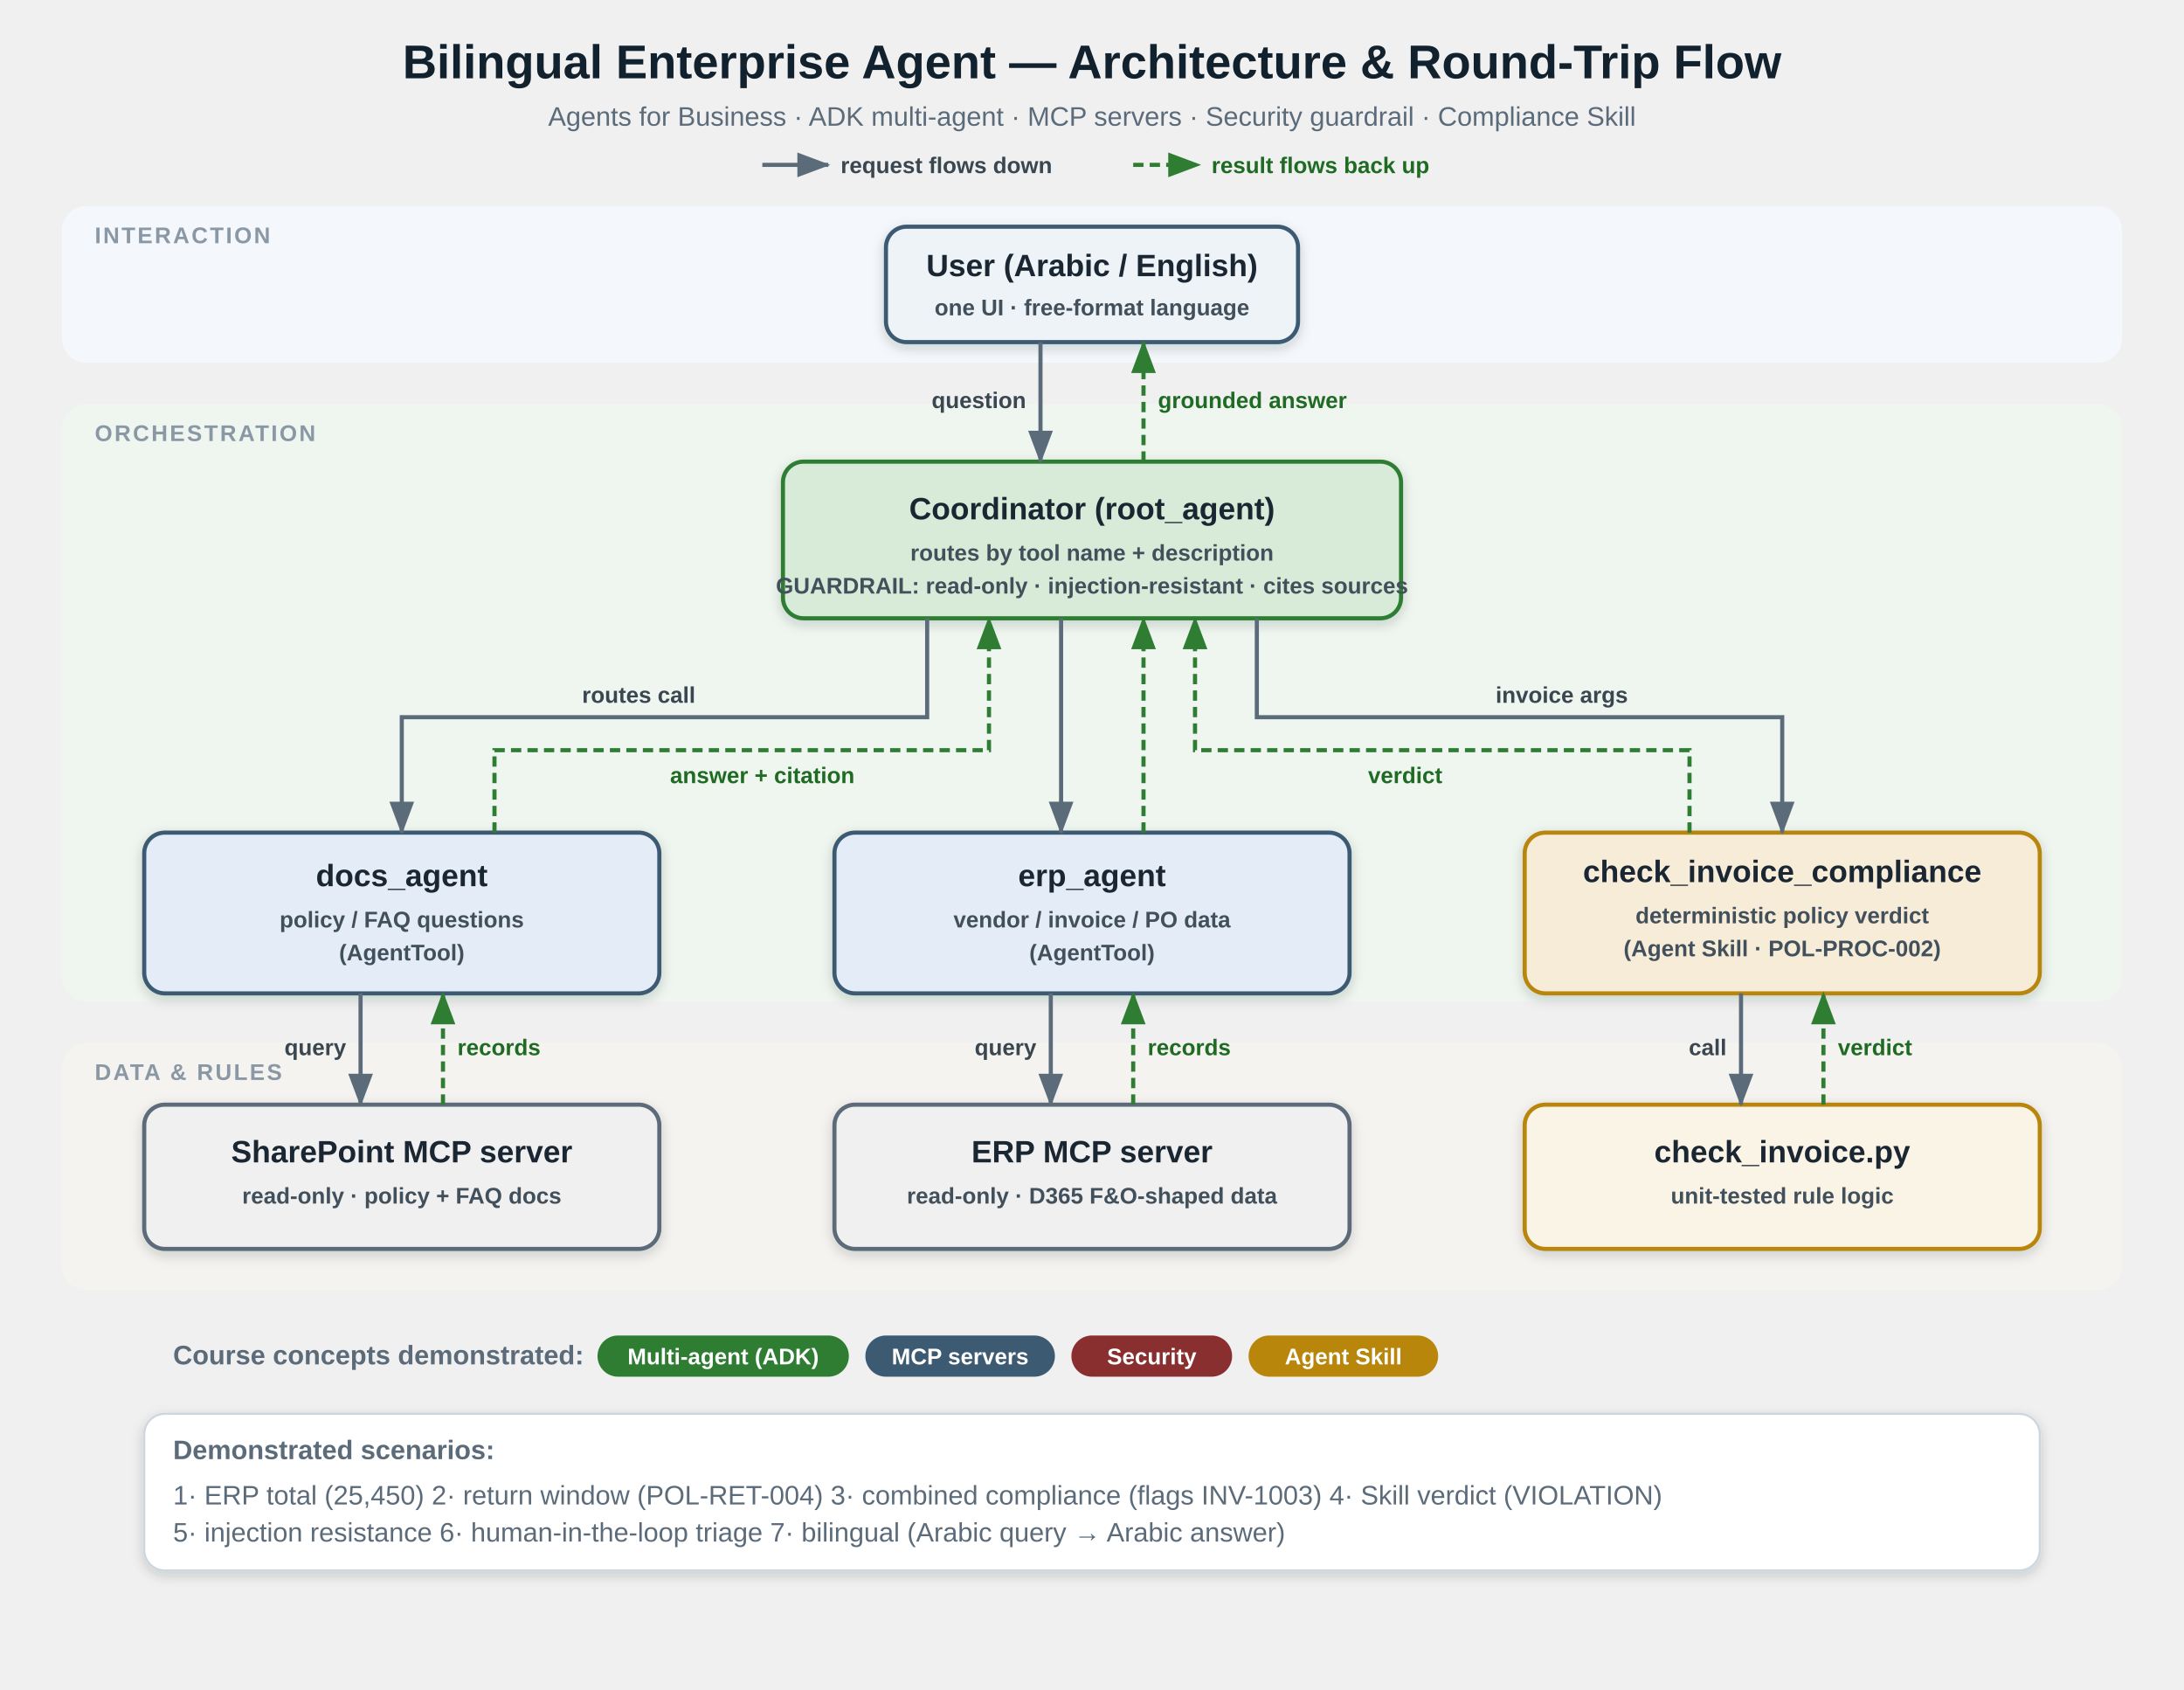
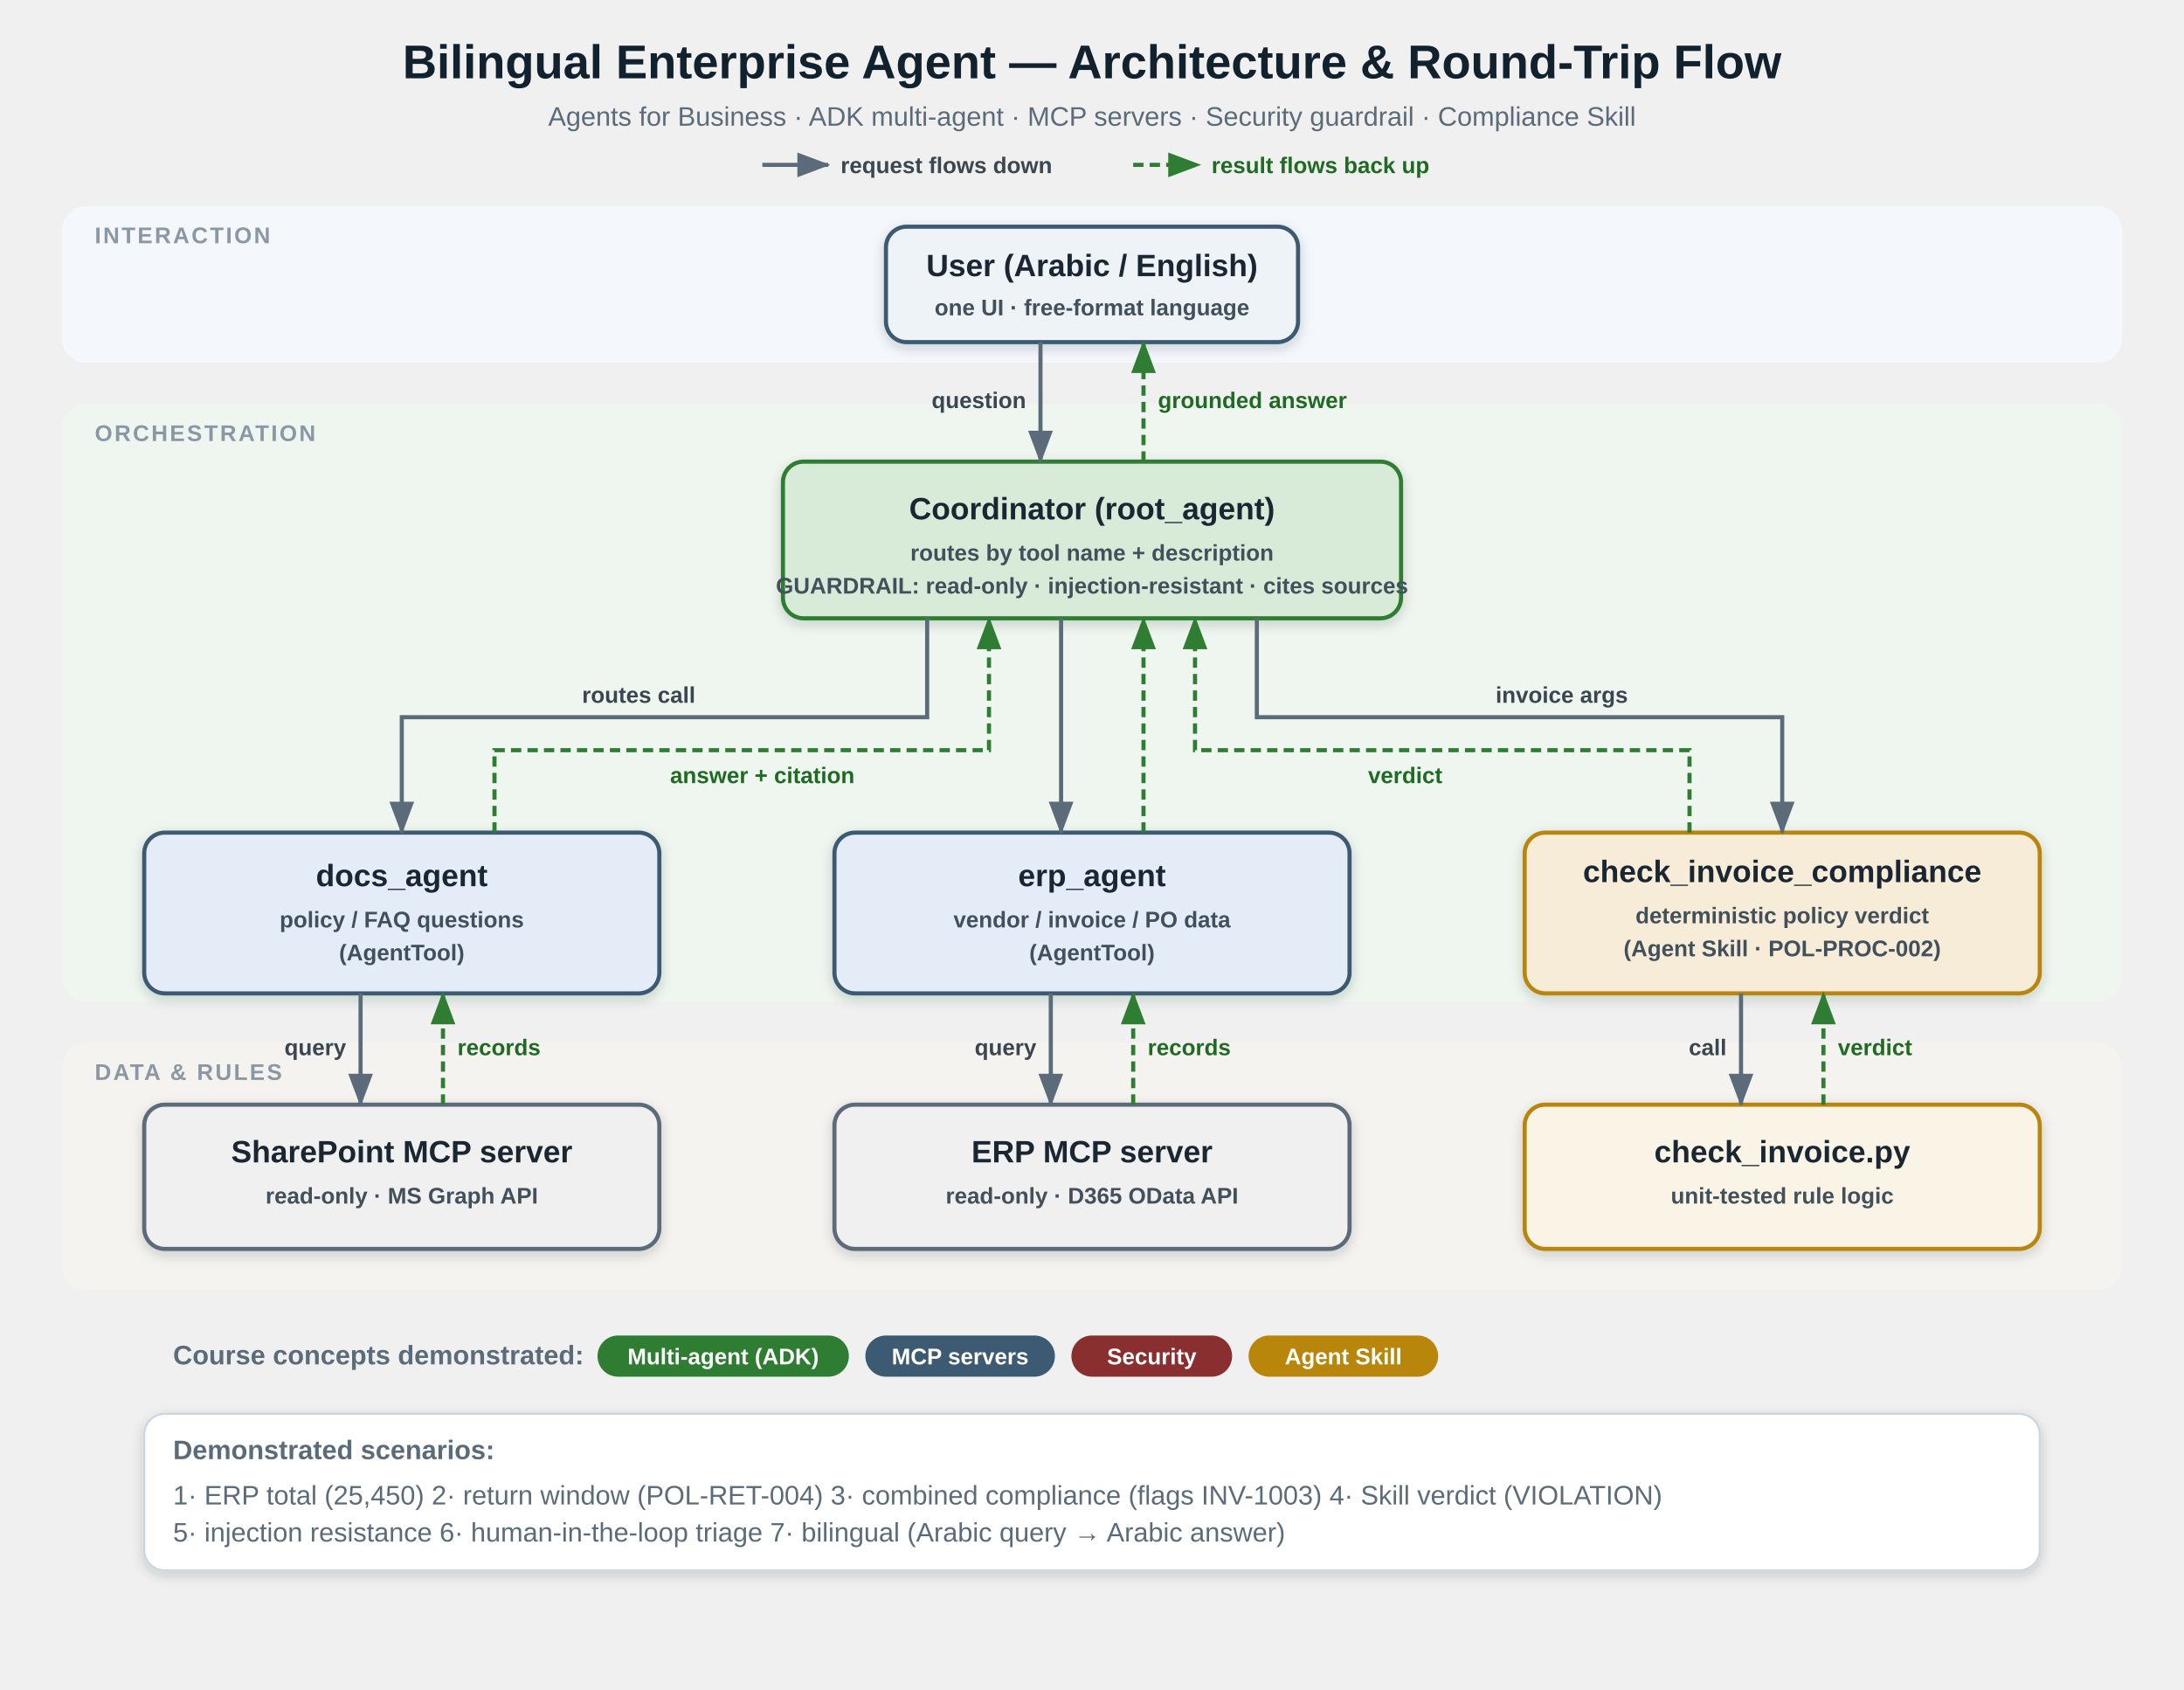
<svg xmlns="http://www.w3.org/2000/svg" viewBox="0 0 1060 820" font-family="Segoe UI, Arial, sans-serif">
  <defs>
    <marker id="down" markerWidth="9" markerHeight="9" refX="7.5" refY="3" orient="auto" markerUnits="strokeWidth">
      <path d="M0,0 L8,3 L0,6 Z" fill="#5b6b7a" />
    </marker>
    <marker id="up" markerWidth="9" markerHeight="9" refX="7.5" refY="3" orient="auto" markerUnits="strokeWidth">
      <path d="M0,0 L8,3 L0,6 Z" fill="#2e7d32" />
    </marker>
    <filter id="shadow" x="-20%" y="-20%" width="140%" height="140%">
      <feDropShadow dx="0" dy="2" stdDeviation="3" flood-color="#1a2733" flood-opacity="0.18" />
    </filter>
    <style>
      .lbl{font-size:15px;font-weight:600;fill:#1a2733;}
      .sub{font-size:11px;font-weight:600;fill:#42505c;}
      .down{stroke:#5b6b7a;stroke-width:2;fill:none;}
      .up{stroke:#2e7d32;stroke-width:2;fill:none;stroke-dasharray:5,3;}
      .title{font-size:23px;font-weight:700;fill:#12212e;}
      .cap{font-size:13px;fill:#5b6b7a;}
      .tag{font-size:11px;font-weight:700;fill:#fff;}
      .flowd{font-size:11px;font-weight:800;fill:#3a4650;}
      .flowu{font-size:11px;font-weight:800;fill:#1f6b23;}
      .band{font-size:11px;font-weight:700;fill:#8a97a4;letter-spacing:1px;}
    </style>
  </defs>
  <text x="530" y="38" text-anchor="middle" class="title">Bilingual Enterprise Agent — Architecture &amp; Round-Trip Flow</text>
  <text x="530" y="61" text-anchor="middle" class="cap">Agents for Business · ADK multi-agent · MCP servers · Security guardrail · Compliance Skill</text>
  <line x1="370" y1="80" x2="402" y2="80" class="down" marker-end="url(#down)" />
  <text x="408" y="84" class="flowd">request flows down</text>
  <line x1="550" y1="80" x2="582" y2="80" class="up" marker-end="url(#up)" />
  <text x="588" y="84" class="flowu">result flows back up</text>
  <rect x="30" y="100" width="1000" height="76" rx="12" fill="#f4f7fb" />
  <text x="46" y="118" class="band">INTERACTION</text>
  <rect x="30" y="196" width="1000" height="290" rx="12" fill="#eef6ef" />
  <text x="46" y="214" class="band">ORCHESTRATION</text>
  <rect x="30" y="506" width="1000" height="120" rx="12" fill="#f5f3ef" />
  <text x="46" y="524" class="band">DATA &amp; RULES</text>
  <rect x="430" y="110" width="200" height="56" rx="10" fill="#eef3f8" stroke="#3d5a73" stroke-width="2" filter="url(#shadow)" />
  <text x="530" y="134" text-anchor="middle" class="lbl">User (Arabic / English)</text>
  <text x="530" y="153" text-anchor="middle" class="sub">one UI · free-format language</text>
  <rect x="380" y="224" width="300" height="76" rx="10" fill="#d8ead8" stroke="#2e7d32" stroke-width="2" filter="url(#shadow)" />
  <text x="530" y="252" text-anchor="middle" class="lbl">Coordinator (root_agent)</text>
  <text x="530" y="272" text-anchor="middle" class="sub">routes by tool name + description</text>
  <text x="530" y="288" text-anchor="middle" class="sub">GUARDRAIL: read-only · injection-resistant · cites sources</text>
  <line x1="505" y1="166" x2="505" y2="224" class="down" marker-end="url(#down)" />
  <text x="498" y="198" text-anchor="end" class="flowd">question</text>
  <line x1="555" y1="224" x2="555" y2="166" class="up" marker-end="url(#up)" />
  <text x="562" y="198" text-anchor="start" class="flowu">grounded answer</text>
  <rect x="70" y="404" width="250" height="78" rx="10" fill="#e3ecf7" stroke="#3d5a73" stroke-width="2" filter="url(#shadow)" />
  <text x="195" y="430" text-anchor="middle" class="lbl">docs_agent</text>
  <text x="195" y="450" text-anchor="middle" class="sub">policy / FAQ questions</text>
  <text x="195" y="466" text-anchor="middle" class="sub">(AgentTool)</text>
  <rect x="405" y="404" width="250" height="78" rx="10" fill="#e3ecf7" stroke="#3d5a73" stroke-width="2" filter="url(#shadow)" />
  <text x="530" y="430" text-anchor="middle" class="lbl">erp_agent</text>
  <text x="530" y="450" text-anchor="middle" class="sub">vendor / invoice / PO data</text>
  <text x="530" y="466" text-anchor="middle" class="sub">(AgentTool)</text>
  <rect x="740" y="404" width="250" height="78" rx="10" fill="#f7ecd8" stroke="#b8860b" stroke-width="2" filter="url(#shadow)" />
  <text x="865" y="428" text-anchor="middle" class="lbl">check_invoice_compliance</text>
  <text x="865" y="448" text-anchor="middle" class="sub">deterministic policy verdict</text>
  <text x="865" y="464" text-anchor="middle" class="sub">(Agent Skill · POL-PROC-002)</text>
  <polyline points="450,300 450,348 195,348 195,404" class="down" marker-end="url(#down)" />
  <text x="310" y="341" text-anchor="middle" class="flowd">routes call</text>
  <polyline points="240,404 240,364 480,364 480,300" class="up" marker-end="url(#up)" />
  <text x="370" y="380" text-anchor="middle" class="flowu">answer + citation</text>
  <line x1="515" y1="300" x2="515" y2="404" class="down" marker-end="url(#down)" />
  <line x1="555" y1="404" x2="555" y2="300" class="up" marker-end="url(#up)" />
  <polyline points="610,300 610,348 865,348 865,404" class="down" marker-end="url(#down)" />
  <text x="758" y="341" text-anchor="middle" class="flowd">invoice args</text>
  <polyline points="820,404 820,364 580,364 580,300" class="up" marker-end="url(#up)" />
  <text x="682" y="380" text-anchor="middle" class="flowu">verdict</text>
  <rect x="70" y="536" width="250" height="70" rx="10" fill="#f0f0f0" stroke="#5b6b7a" stroke-width="2" filter="url(#shadow)" />
  <text x="195" y="564" text-anchor="middle" class="lbl">SharePoint MCP server</text>
-   <text x="195" y="584" text-anchor="middle" class="sub">read-only · policy + FAQ docs</text>
+   <text x="195" y="584" text-anchor="middle" class="sub">read-only · MS Graph API</text>
  <rect x="405" y="536" width="250" height="70" rx="10" fill="#f0f0f0" stroke="#5b6b7a" stroke-width="2" filter="url(#shadow)" />
  <text x="530" y="564" text-anchor="middle" class="lbl">ERP MCP server</text>
-   <text x="530" y="584" text-anchor="middle" class="sub">read-only · D365 F&amp;O-shaped data</text>
+   <text x="530" y="584" text-anchor="middle" class="sub">read-only · D365 OData API</text>
  <rect x="740" y="536" width="250" height="70" rx="10" fill="#faf4e6" stroke="#b8860b" stroke-width="2" filter="url(#shadow)" />
  <text x="865" y="564" text-anchor="middle" class="lbl">check_invoice.py</text>
  <text x="865" y="584" text-anchor="middle" class="sub">unit-tested rule logic</text>
  <line x1="175" y1="482" x2="175" y2="536" class="down" marker-end="url(#down)" />
  <text x="168" y="512" text-anchor="end" class="flowd">query</text>
  <line x1="215" y1="536" x2="215" y2="482" class="up" marker-end="url(#up)" />
  <text x="222" y="512" text-anchor="start" class="flowu">records</text>
  <line x1="510" y1="482" x2="510" y2="536" class="down" marker-end="url(#down)" />
  <text x="503" y="512" text-anchor="end" class="flowd">query</text>
  <line x1="550" y1="536" x2="550" y2="482" class="up" marker-end="url(#up)" />
  <text x="557" y="512" text-anchor="start" class="flowu">records</text>
  <line x1="845" y1="482" x2="845" y2="536" class="down" marker-end="url(#down)" />
  <text x="838" y="512" text-anchor="end" class="flowd">call</text>
  <line x1="885" y1="536" x2="885" y2="482" class="up" marker-end="url(#up)" />
  <text x="892" y="512" text-anchor="start" class="flowu">verdict</text>
  <text x="84" y="662" class="cap" font-weight="700">Course concepts demonstrated:</text>
  <rect x="290" y="648" width="122" height="20" rx="10" fill="#2e7d32" />
  <text x="351" y="662" text-anchor="middle" class="tag">Multi-agent (ADK)</text>
  <rect x="420" y="648" width="92" height="20" rx="10" fill="#3d5a73" />
  <text x="466" y="662" text-anchor="middle" class="tag">MCP servers</text>
  <rect x="520" y="648" width="78" height="20" rx="10" fill="#8a2f2f" />
  <text x="559" y="662" text-anchor="middle" class="tag">Security</text>
  <rect x="606" y="648" width="92" height="20" rx="10" fill="#b8860b" />
  <text x="652" y="662" text-anchor="middle" class="tag">Agent Skill</text>
  <rect x="70" y="686" width="920" height="76" rx="10" fill="#ffffff" stroke="#cdd6df" filter="url(#shadow)" />
  <text x="84" y="708" class="cap" font-weight="700">Demonstrated scenarios:</text>
  <text x="84" y="730" class="cap">1· ERP total (25,450)   2· return window (POL-RET-004)   3· combined compliance (flags INV-1003)   4· Skill verdict (VIOLATION)</text>
  <text x="84" y="748" class="cap">5· injection resistance   6· human-in-the-loop triage   7· bilingual (Arabic query → Arabic answer)</text>
</svg>
